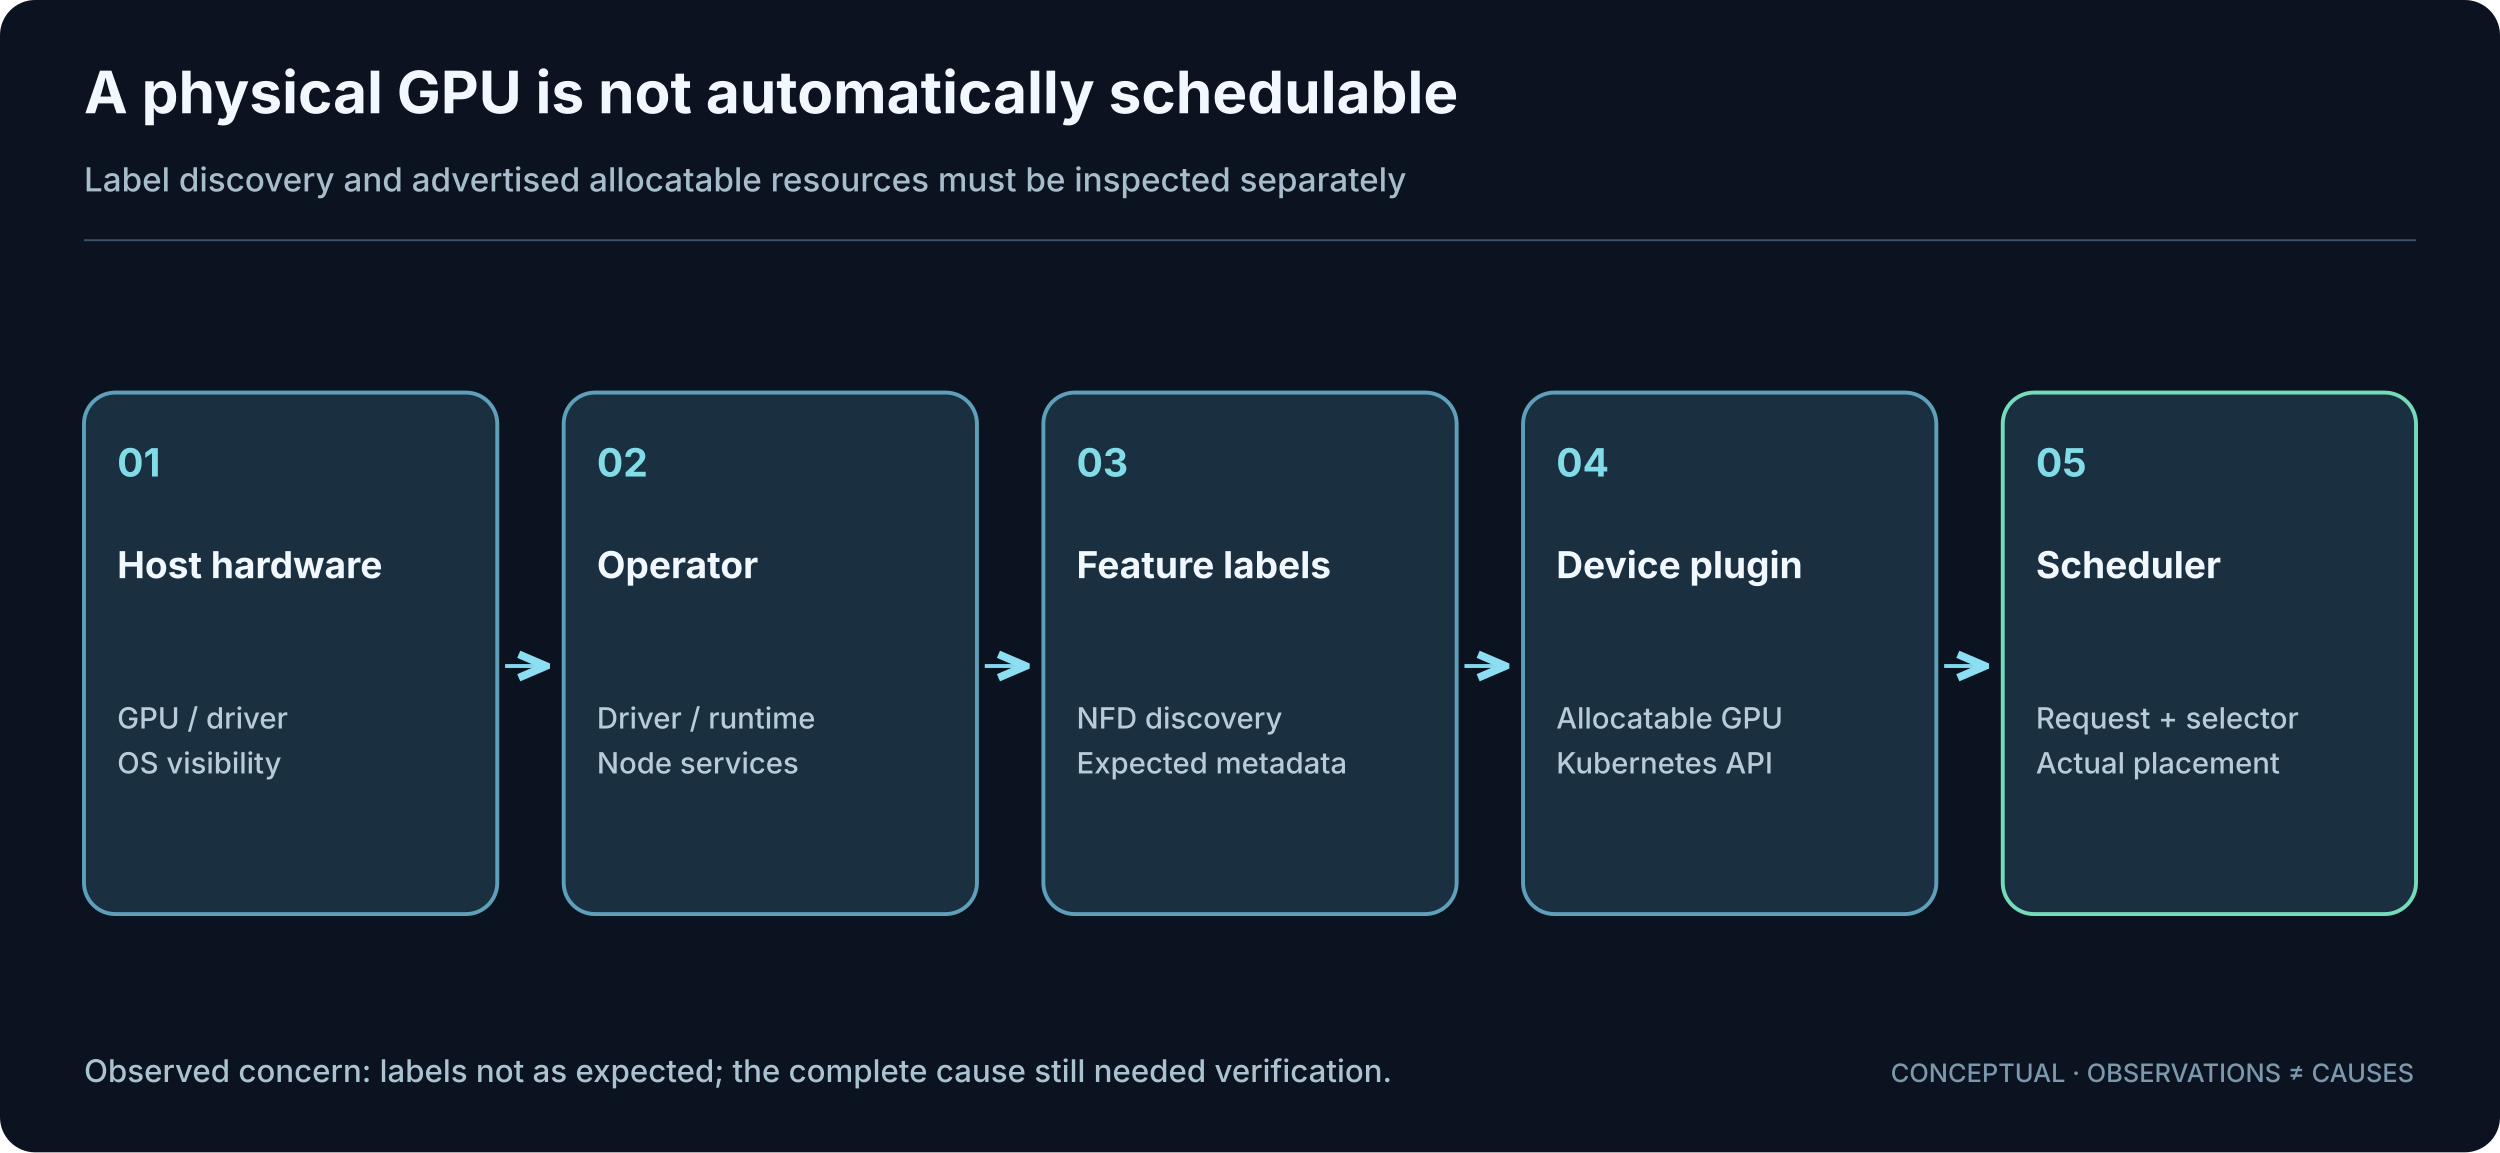
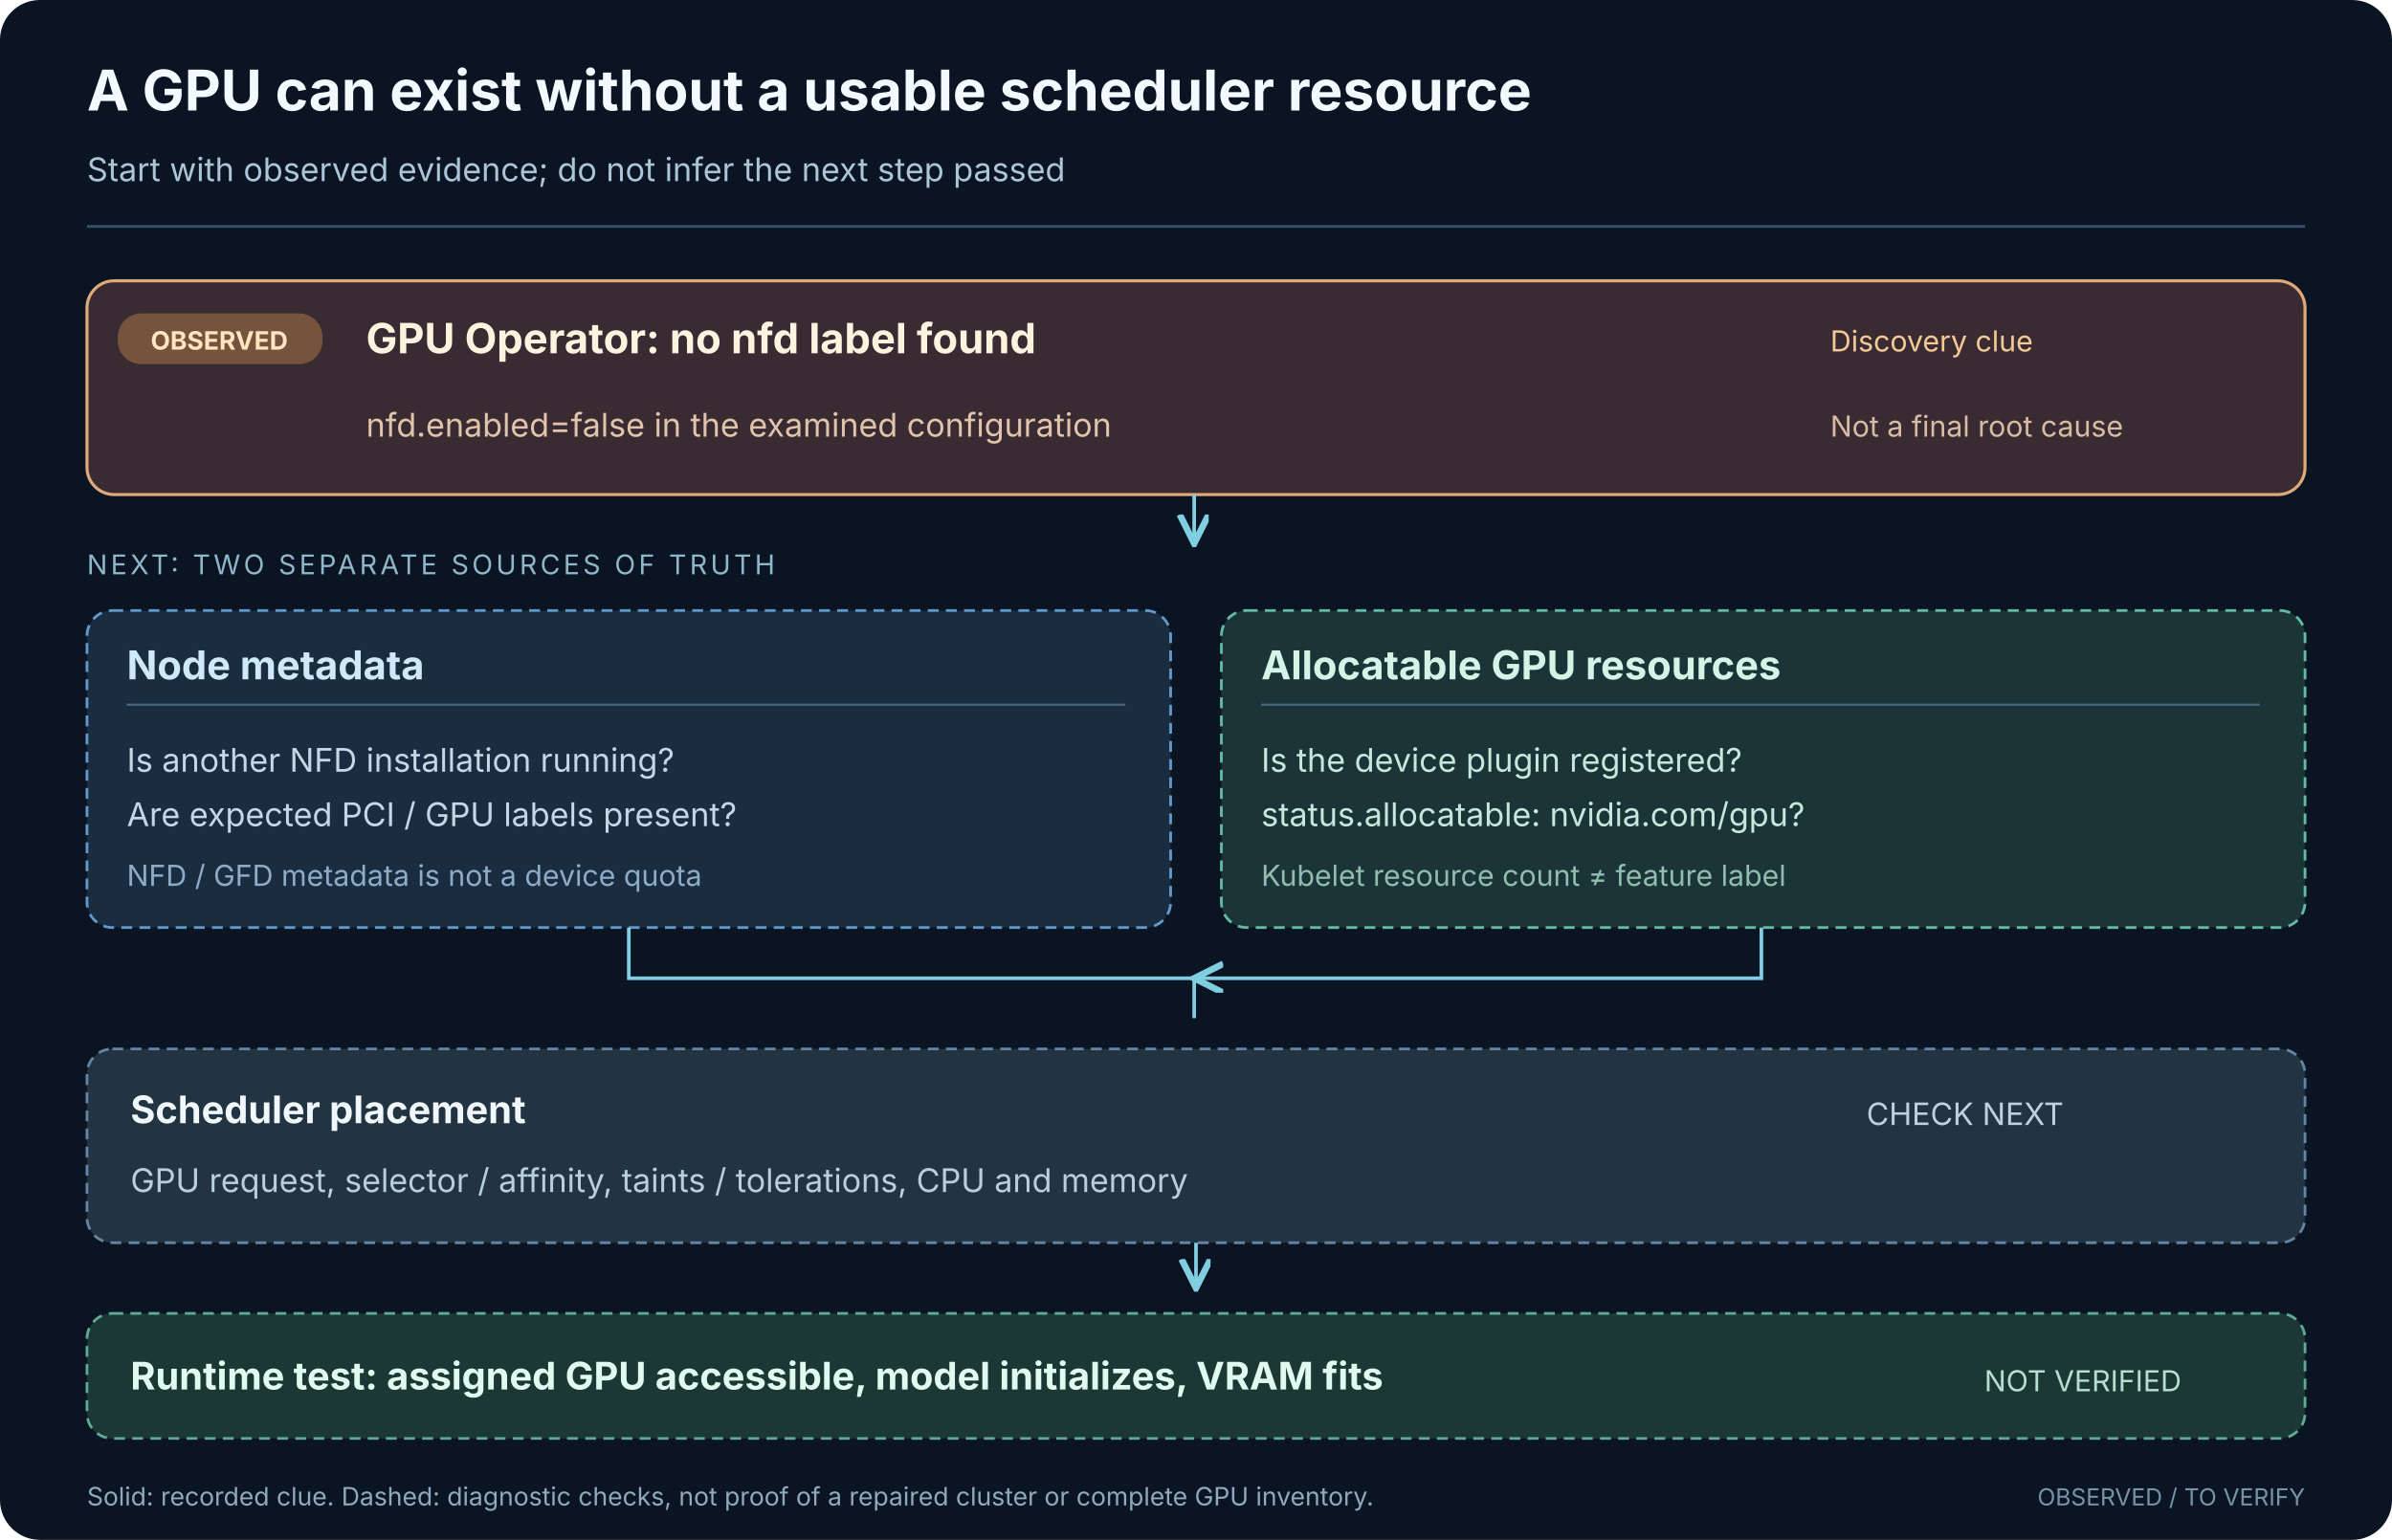
- <svg xmlns="http://www.w3.org/2000/svg" viewBox="0 0 1280 590" role="img" aria-label="A physical GPU is not automatically schedulable">
-   <rect width="1280" height="590" rx="18" fill="#0b1220" />
+ <svg xmlns="http://www.w3.org/2000/svg" viewBox="0 0 1320 850" role="img" aria-label="Observed missing NFD label with independent checks for GPU discovery, allocatable resource, scheduler placement and runtime">
  <defs>
-     <marker id="arr" markerWidth="9" markerHeight="9" refX="8" refY="4" orient="auto">
-       <path d="M1 1L8 4L1 7" fill="none" stroke="#8cdef2" stroke-width="2" />
+     <marker id="arrow" markerWidth="9" markerHeight="9" refX="8" refY="4" orient="auto">
+       <path d="M0 0 L8 4 L0 8" fill="none" stroke="#80cfe1" stroke-width="1.8" />
    </marker>
  </defs>
-   <text x="43" y="58" font-family="Inter,Arial,sans-serif" font-size="30" fill="#f1f8ff" font-weight="750">A physical GPU is not automatically schedulable</text>
-   <text x="43" y="98" font-family="Inter,Arial,sans-serif" font-size="17" fill="#a8bdcb" font-weight="500">Label discovery and advertised allocatable resources must be inspected separately</text>
-   <path d="M43 123H1237" stroke="#3c5266" />
-   <rect x="43" y="201" width="211.6" height="267" rx="16" fill="#1a2f40" stroke="#5e9fba" stroke-width="2" />
-   <text x="60" y="244" font-family="Inter,Arial,sans-serif" font-size="20" fill="#82dce8" font-weight="750">01</text>
-   <text x="60" y="296" font-family="Inter,Arial,sans-serif" font-size="19" fill="#f1f8ff" font-weight="650">Host hardware</text>
-   <text x="60" y="373" font-family="Inter,Arial,sans-serif" font-size="15" fill="#b7cbd9" font-weight="500">GPU / driver</text>
-   <text x="60" y="396" font-family="Inter,Arial,sans-serif" font-size="15" fill="#b7cbd9" font-weight="500">OS visibility</text>
-   <path d="M258.6 341H279.6" stroke="#81d9ed" stroke-width="2" marker-end="url(#arr)" />
-   <rect x="288.6" y="201" width="211.6" height="267" rx="16" fill="#1a2f40" stroke="#5e9fba" stroke-width="2" />
-   <text x="305.6" y="244" font-family="Inter,Arial,sans-serif" font-size="20" fill="#82dce8" font-weight="750">02</text>
-   <text x="305.6" y="296" font-family="Inter,Arial,sans-serif" font-size="19" fill="#f1f8ff" font-weight="650">Operator</text>
-   <text x="305.6" y="373" font-family="Inter,Arial,sans-serif" font-size="15" fill="#b7cbd9" font-weight="500">Driver / runtime</text>
-   <text x="305.6" y="396" font-family="Inter,Arial,sans-serif" font-size="15" fill="#b7cbd9" font-weight="500">Node services</text>
-   <path d="M504.2 341H525.2" stroke="#81d9ed" stroke-width="2" marker-end="url(#arr)" />
-   <rect x="534.2" y="201" width="211.6" height="267" rx="16" fill="#1a2f40" stroke="#5e9fba" stroke-width="2" />
-   <text x="551.2" y="244" font-family="Inter,Arial,sans-serif" font-size="20" fill="#82dce8" font-weight="750">03</text>
-   <text x="551.2" y="296" font-family="Inter,Arial,sans-serif" font-size="19" fill="#f1f8ff" font-weight="650">Feature labels</text>
-   <text x="551.2" y="373" font-family="Inter,Arial,sans-serif" font-size="15" fill="#b7cbd9" font-weight="500">NFD discovery</text>
-   <text x="551.2" y="396" font-family="Inter,Arial,sans-serif" font-size="15" fill="#b7cbd9" font-weight="500">Expected metadata</text>
-   <path d="M749.8 341H770.8" stroke="#81d9ed" stroke-width="2" marker-end="url(#arr)" />
-   <rect x="779.8" y="201" width="211.6" height="267" rx="16" fill="#1a2f40" stroke="#5e9fba" stroke-width="2" />
-   <text x="796.8" y="244" font-family="Inter,Arial,sans-serif" font-size="20" fill="#82dce8" font-weight="750">04</text>
-   <text x="796.8" y="296" font-family="Inter,Arial,sans-serif" font-size="19" fill="#f1f8ff" font-weight="650">Device plugin</text>
-   <text x="796.8" y="373" font-family="Inter,Arial,sans-serif" font-size="15" fill="#b7cbd9" font-weight="500">Allocatable GPU</text>
-   <text x="796.8" y="396" font-family="Inter,Arial,sans-serif" font-size="15" fill="#b7cbd9" font-weight="500">Kubernetes API</text>
-   <path d="M995.4 341H1016.4" stroke="#81d9ed" stroke-width="2" marker-end="url(#arr)" />
-   <rect x="1025.4" y="201" width="211.6" height="267" rx="16" fill="#1a2f40" stroke="#75dbbb" stroke-width="2" />
-   <text x="1042.4" y="244" font-family="Inter,Arial,sans-serif" font-size="20" fill="#82dce8" font-weight="750">05</text>
-   <text x="1042.4" y="296" font-family="Inter,Arial,sans-serif" font-size="19" fill="#f1f8ff" font-weight="650">Scheduler</text>
-   <text x="1042.4" y="373" font-family="Inter,Arial,sans-serif" font-size="15" fill="#b7cbd9" font-weight="500">Request + selector</text>
-   <text x="1042.4" y="396" font-family="Inter,Arial,sans-serif" font-size="15" fill="#b7cbd9" font-weight="500">Actual placement</text>
-   <text x="43" y="554" font-family="Inter,Arial,sans-serif" font-size="16" fill="#abc3d0" font-weight="500">Observed concern: labels not as expected; the complete cause still needed verification.</text>
-   <text x="1236" y="554" font-family="Inter,Arial,sans-serif" font-size="13" fill="#7b98ac" font-weight="500" text-anchor="end">CONCEPTUAL · OBSERVATIONS ≠ CAUSES</text>
+   <rect x="0" y="0" width="1320" height="850" rx="22" fill="#0b1422" />
+   <text x="48" y="61" fill="#f3faff" font-size="31" font-weight="730" font-family="Inter,Arial,sans-serif">A GPU can exist without a usable scheduler resource</text>
+   <text x="48" y="100" fill="#adc6d7" font-size="18" font-family="Inter,Arial,sans-serif">Start with observed evidence; do not infer the next step passed</text>
+   <path d="M48 125 H1272" stroke="#365168" stroke-width="1.5" />
+   <rect x="48" y="155" width="1224" height="118" rx="15" fill="#3a2b32" stroke="#ddab7a" stroke-width="1.7" />
+   <rect x="65" y="173" width="113" height="28" rx="13" fill="#75533d" />
+   <text x="121" y="193" fill="#ffe5c0" font-size="14" text-anchor="middle" font-family="Inter,Arial,sans-serif" font-weight="700">OBSERVED</text>
+   <text x="202" y="195" fill="#fff3e0" font-size="23" font-family="Inter,Arial,sans-serif" font-weight="720">GPU Operator: no nfd label found</text>
+   <text x="202" y="241" fill="#e0c5ac" font-size="18" font-family="Inter,Arial,sans-serif">nfd.enabled=false in the examined configuration</text>
+   <text x="1010" y="194" fill="#f3ca96" font-size="16" font-family="Inter,Arial,sans-serif">Discovery clue</text>
+   <text x="1010" y="241" fill="#d7bca5" font-size="16" font-family="Inter,Arial,sans-serif">Not a final root cause</text>
+   <path d="M659 273 V300" stroke="#83d0e1" stroke-width="2" marker-end="url(#arrow)" />
+   <text x="48" y="317" fill="#8fb6c9" font-size="15" letter-spacing="1.8" font-family="Inter,Arial,sans-serif">NEXT: TWO SEPARATE SOURCES OF TRUTH</text>
+   <rect x="48" y="337" width="598" height="175" rx="14" fill="#192c40" stroke="#6399c8" stroke-width="1.5" stroke-dasharray="6 4" />
+   <rect x="674" y="337" width="598" height="175" rx="14" fill="#1b3438" stroke="#63baa6" stroke-width="1.5" stroke-dasharray="6 4" />
+   <text x="70" y="375" fill="#d0e9fa" font-size="22" font-weight="710" font-family="Inter,Arial,sans-serif">Node metadata</text>
+   <text x="696" y="375" fill="#d4f4e7" font-size="22" font-weight="710" font-family="Inter,Arial,sans-serif">Allocatable GPU resources</text>
+   <path d="M70 389 H621 M696 389 H1247" stroke="#48677c" stroke-width="1.2" />
+   <text x="70" y="426" fill="#c6d6e4" font-size="18" font-family="Inter,Arial,sans-serif">Is another NFD installation running?</text>
+   <text x="70" y="456" fill="#c6d6e4" font-size="18" font-family="Inter,Arial,sans-serif">Are expected PCI / GPU labels present?</text>
+   <text x="70" y="489" fill="#8facc6" font-size="16" font-family="Inter,Arial,sans-serif">NFD / GFD metadata is not a device quota</text>
+   <text x="696" y="426" fill="#c7e6dc" font-size="18" font-family="Inter,Arial,sans-serif">Is the device plugin registered?</text>
+   <text x="696" y="456" fill="#c7e6dc" font-size="18" font-family="Inter,Arial,sans-serif">status.allocatable: nvidia.com/gpu?</text>
+   <text x="696" y="489" fill="#91bdae" font-size="16" font-family="Inter,Arial,sans-serif">Kubelet resource count ≠ feature label</text>
+   <path d="M347 512 V540 H659 V562 M972 512 V540 H659" stroke="#80cfe1" stroke-width="2" fill="none" marker-end="url(#arrow)" />
+   <rect x="48" y="579" width="1224" height="107" rx="14" fill="#223342" stroke="#6485a2" stroke-width="1.5" stroke-dasharray="6 4" />
+   <text x="72" y="620" fill="#f0f8fc" font-size="21" font-family="Inter,Arial,sans-serif" font-weight="700">Scheduler placement</text>
+   <text x="72" y="658" fill="#b8cfe0" font-size="18" font-family="Inter,Arial,sans-serif">GPU request, selector / affinity, taints / tolerations, CPU and memory</text>
+   <text x="1030" y="621" fill="#bcd2e2" font-size="17" font-family="Inter,Arial,sans-serif">CHECK NEXT</text>
+   <path d="M660 686 V711" stroke="#80cfe1" stroke-width="2" marker-end="url(#arrow)" />
+   <rect x="48" y="725" width="1224" height="69" rx="14" fill="#1b3834" stroke="#5ea998" stroke-width="1.5" stroke-dasharray="6 4" />
+   <text x="72" y="767" fill="#e1faf0" font-size="21" font-family="Inter,Arial,sans-serif" font-weight="700">Runtime test: assigned GPU accessible, model initializes, VRAM fits</text>
+   <text x="1095" y="768" fill="#b6dfd1" font-size="16" font-family="Inter,Arial,sans-serif">NOT VERIFIED</text>
+   <text x="48" y="831" fill="#8faabd" font-size="14" font-family="Inter,Arial,sans-serif">Solid: recorded clue. Dashed: diagnostic checks, not proof of a repaired cluster or complete GPU inventory.</text>
+   <text x="1272" y="831" fill="#7794a7" font-size="13" text-anchor="end" font-family="Inter,Arial,sans-serif">OBSERVED / TO VERIFY</text>
</svg>
